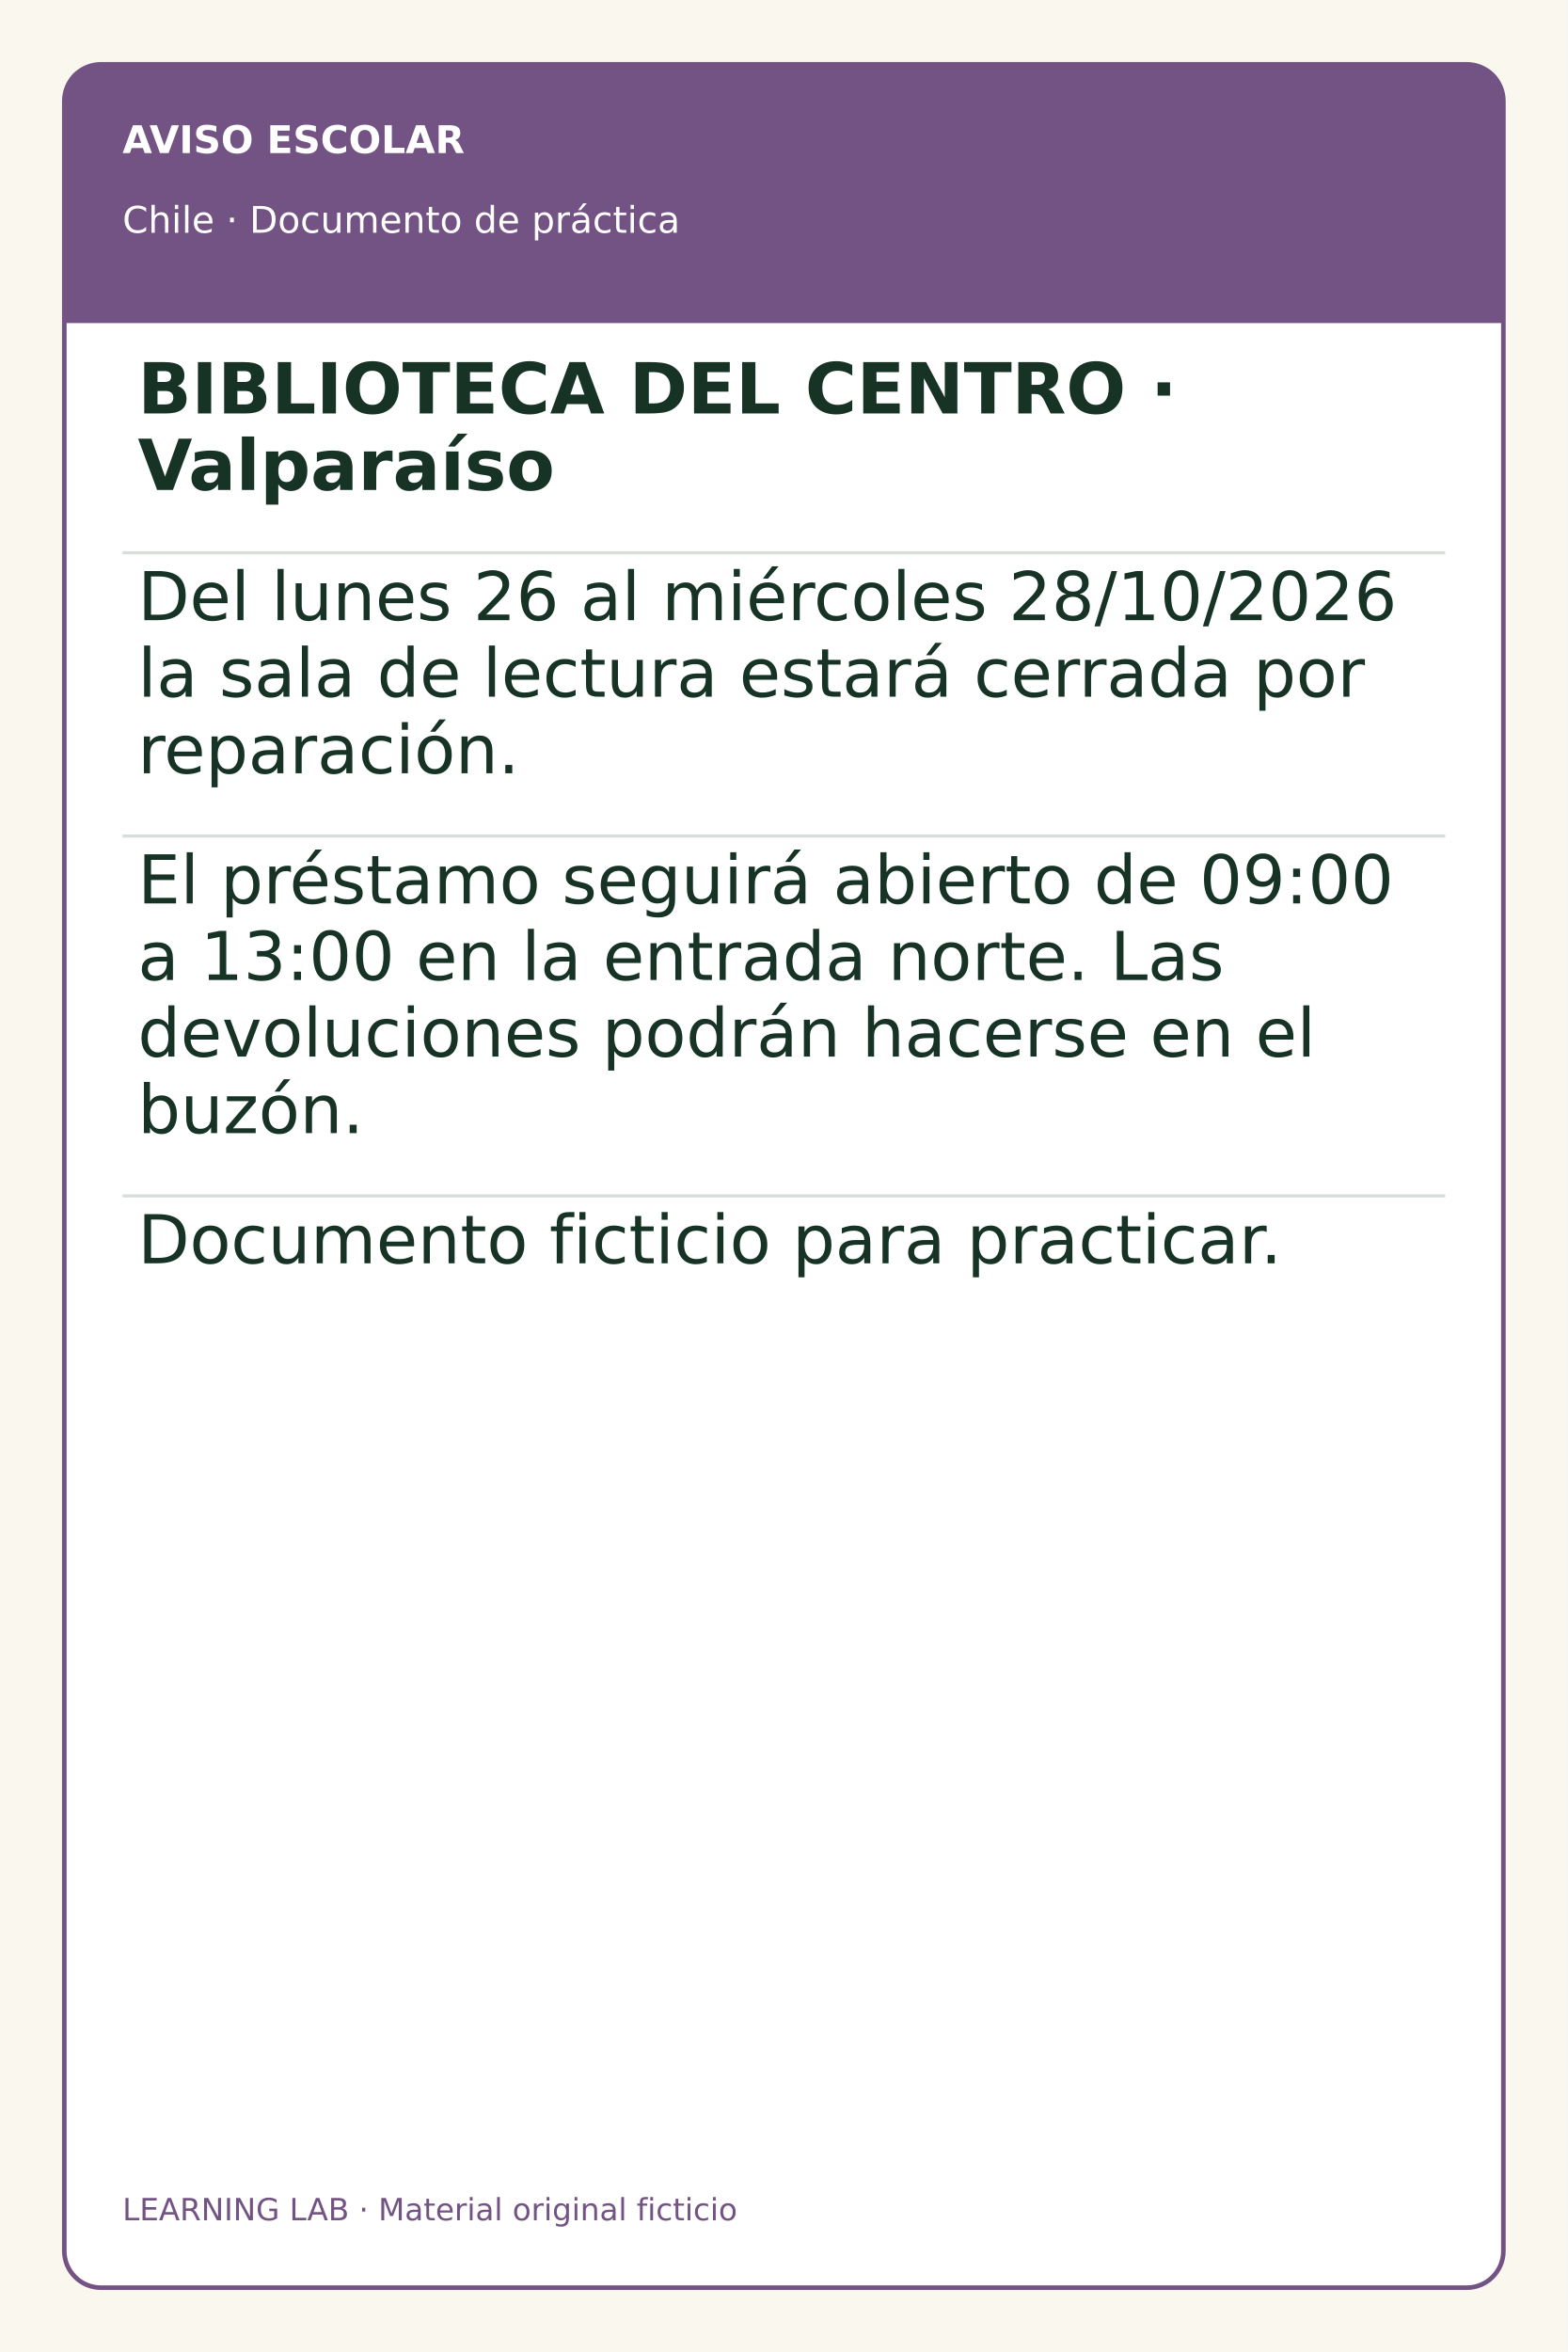
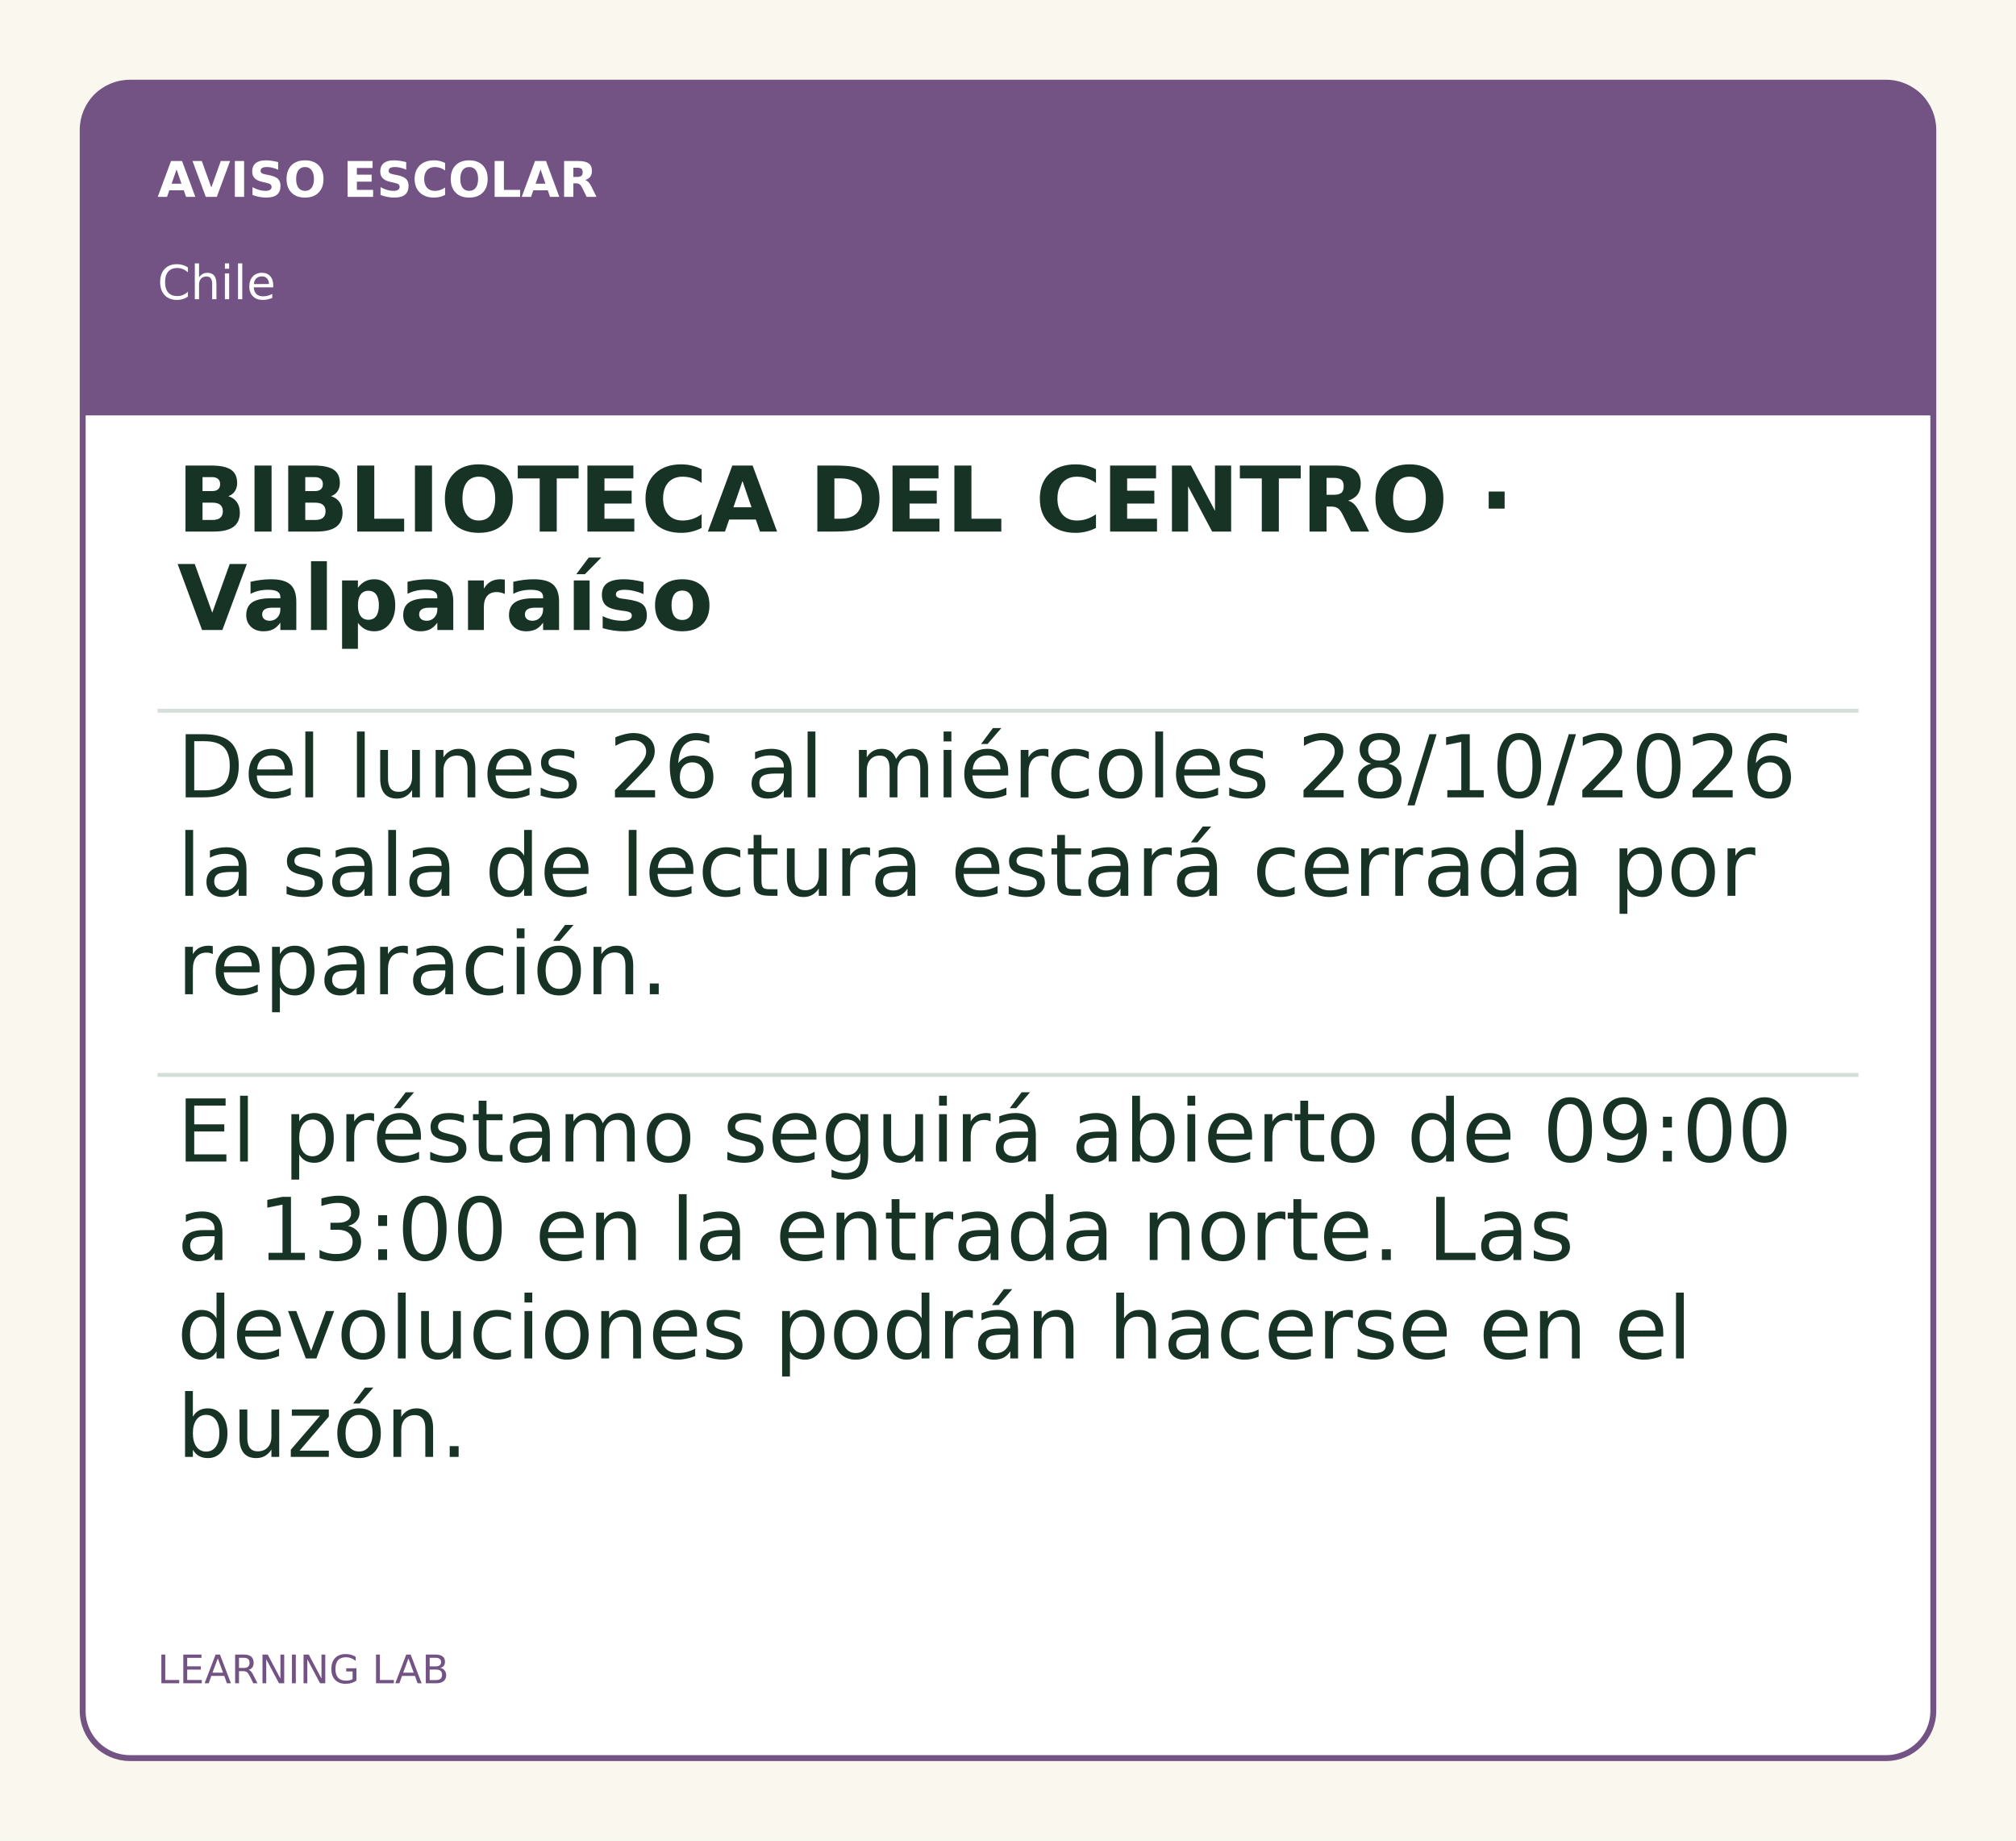
- <svg xmlns="http://www.w3.org/2000/svg" width="1024" height="1536" viewBox="0 0 1024 1536">
-   <rect width="1024" height="1536" fill="#faf7ef" />
-   <rect x="42" y="42" width="940" height="1452" rx="24" fill="white" stroke="#735383" stroke-width="3" />
+ <svg xmlns="http://www.w3.org/2000/svg" width="1024" height="935" viewBox="0 0 1024 935">
+   <rect width="1024" height="935" fill="#faf7ef" />
+   <rect x="42" y="42" width="940" height="851" rx="24" fill="white" stroke="#735383" stroke-width="3" />
  <path d="M42 66q0-24 24-24h892q24 0 24 24v145H42Z" fill="#735383" />
  <text x="80" y="100" font-family="DejaVu Sans, sans-serif" font-size="25" font-weight="bold" fill="white">AVISO ESCOLAR</text>
-   <text x="80" y="152" font-family="DejaVu Sans, sans-serif" font-size="24" font-weight="normal" fill="white">Chile · Documento de práctica</text>
+   <text x="80" y="152" font-family="DejaVu Sans, sans-serif" font-size="24" font-weight="normal" fill="white">Chile</text>
  <text x="90" y="270" font-family="DejaVu Sans, sans-serif" font-size="46" font-weight="bold" fill="#173326">BIBLIOTECA DEL CENTRO ·</text>
  <text x="90" y="320" font-family="DejaVu Sans, sans-serif" font-size="46" font-weight="bold" fill="#173326">Valparaíso</text>
  <path d="M80 361h864" stroke="#d5ded8" stroke-width="2" />
  <text x="90" y="405" font-family="DejaVu Sans, sans-serif" font-size="44" font-weight="normal" fill="#173326">Del lunes 26 al miércoles 28/10/2026</text>
  <text x="90" y="455" font-family="DejaVu Sans, sans-serif" font-size="44" font-weight="normal" fill="#173326">la sala de lectura estará cerrada por</text>
  <text x="90" y="505" font-family="DejaVu Sans, sans-serif" font-size="44" font-weight="normal" fill="#173326">reparación.</text>
  <path d="M80 546h864" stroke="#d5ded8" stroke-width="2" />
  <text x="90" y="590" font-family="DejaVu Sans, sans-serif" font-size="44" font-weight="normal" fill="#173326">El préstamo seguirá abierto de 09:00</text>
  <text x="90" y="640" font-family="DejaVu Sans, sans-serif" font-size="44" font-weight="normal" fill="#173326">a 13:00 en la entrada norte. Las</text>
  <text x="90" y="690" font-family="DejaVu Sans, sans-serif" font-size="44" font-weight="normal" fill="#173326">devoluciones podrán hacerse en el</text>
  <text x="90" y="740" font-family="DejaVu Sans, sans-serif" font-size="44" font-weight="normal" fill="#173326">buzón.</text>
-   <path d="M80 781h864" stroke="#d5ded8" stroke-width="2" />
-   <text x="90" y="825" font-family="DejaVu Sans, sans-serif" font-size="44" font-weight="normal" fill="#173326">Documento ficticio para practicar.</text>
-   <text x="80" y="1450" font-family="DejaVu Sans, sans-serif" font-size="20" font-weight="normal" fill="#735383">LEARNING LAB · Material original ficticio</text>
+   <text x="80" y="855" font-family="DejaVu Sans, sans-serif" font-size="20" font-weight="normal" fill="#735383">LEARNING LAB</text>
</svg>
